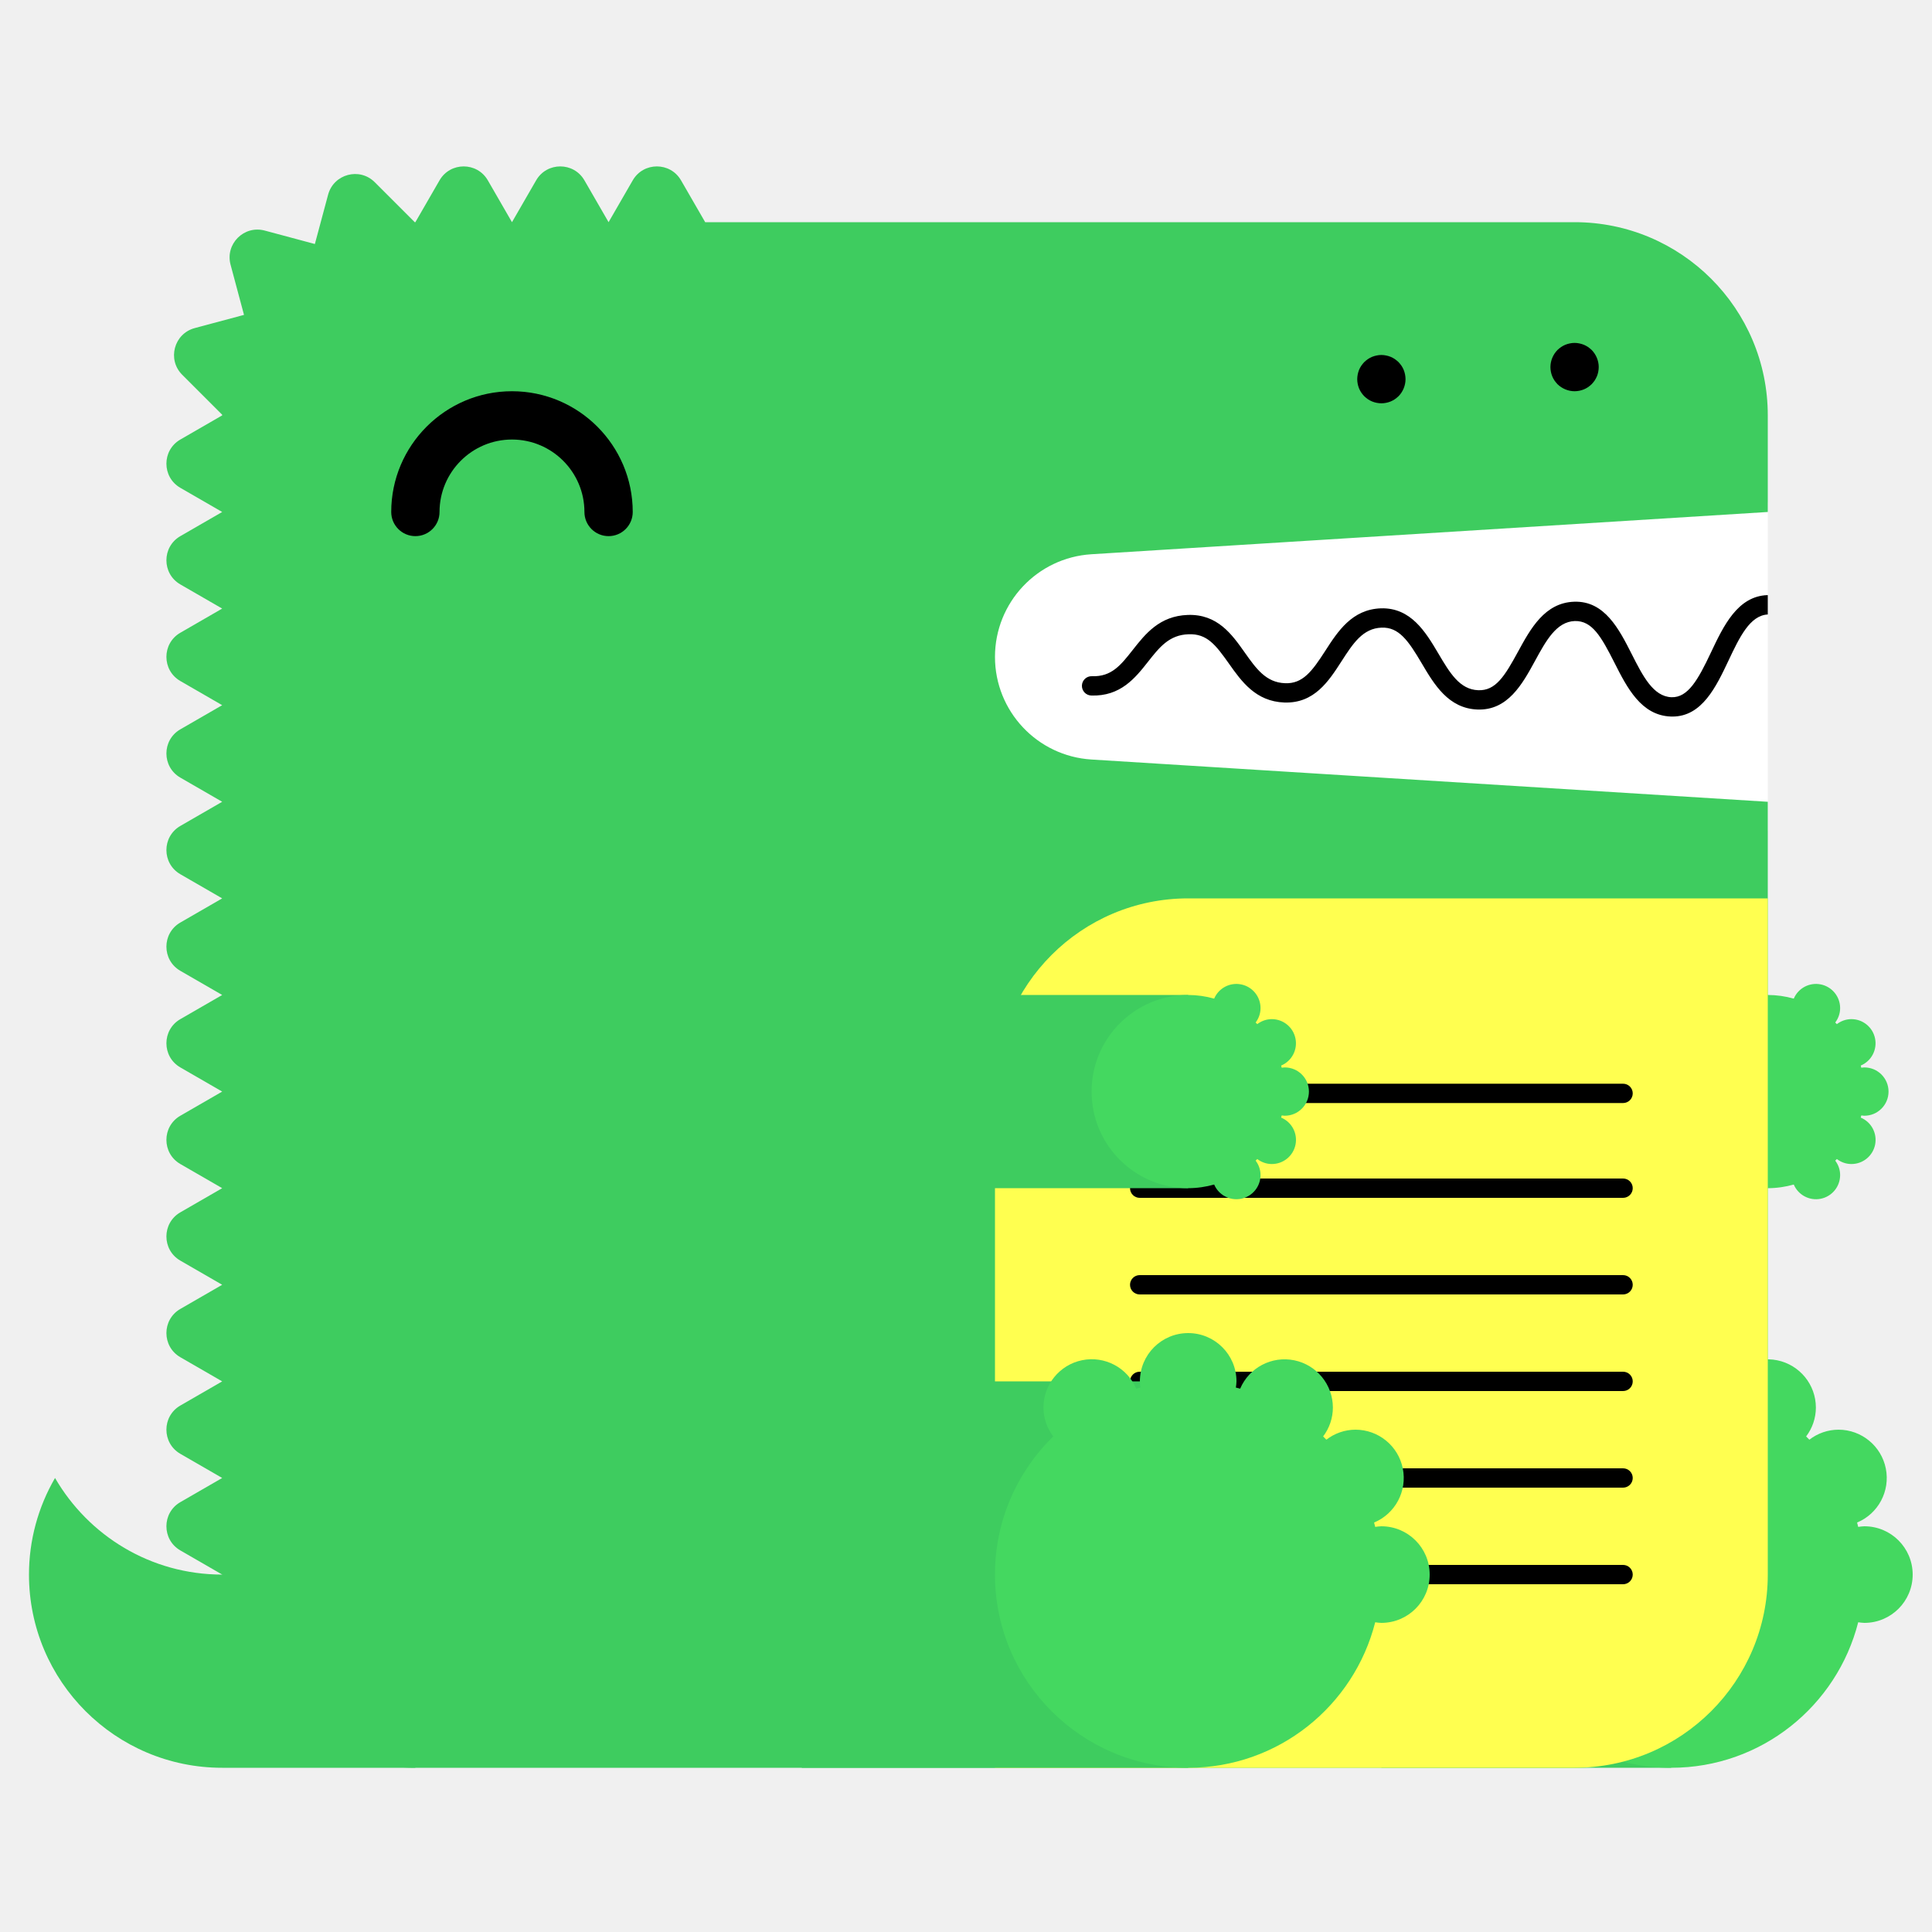
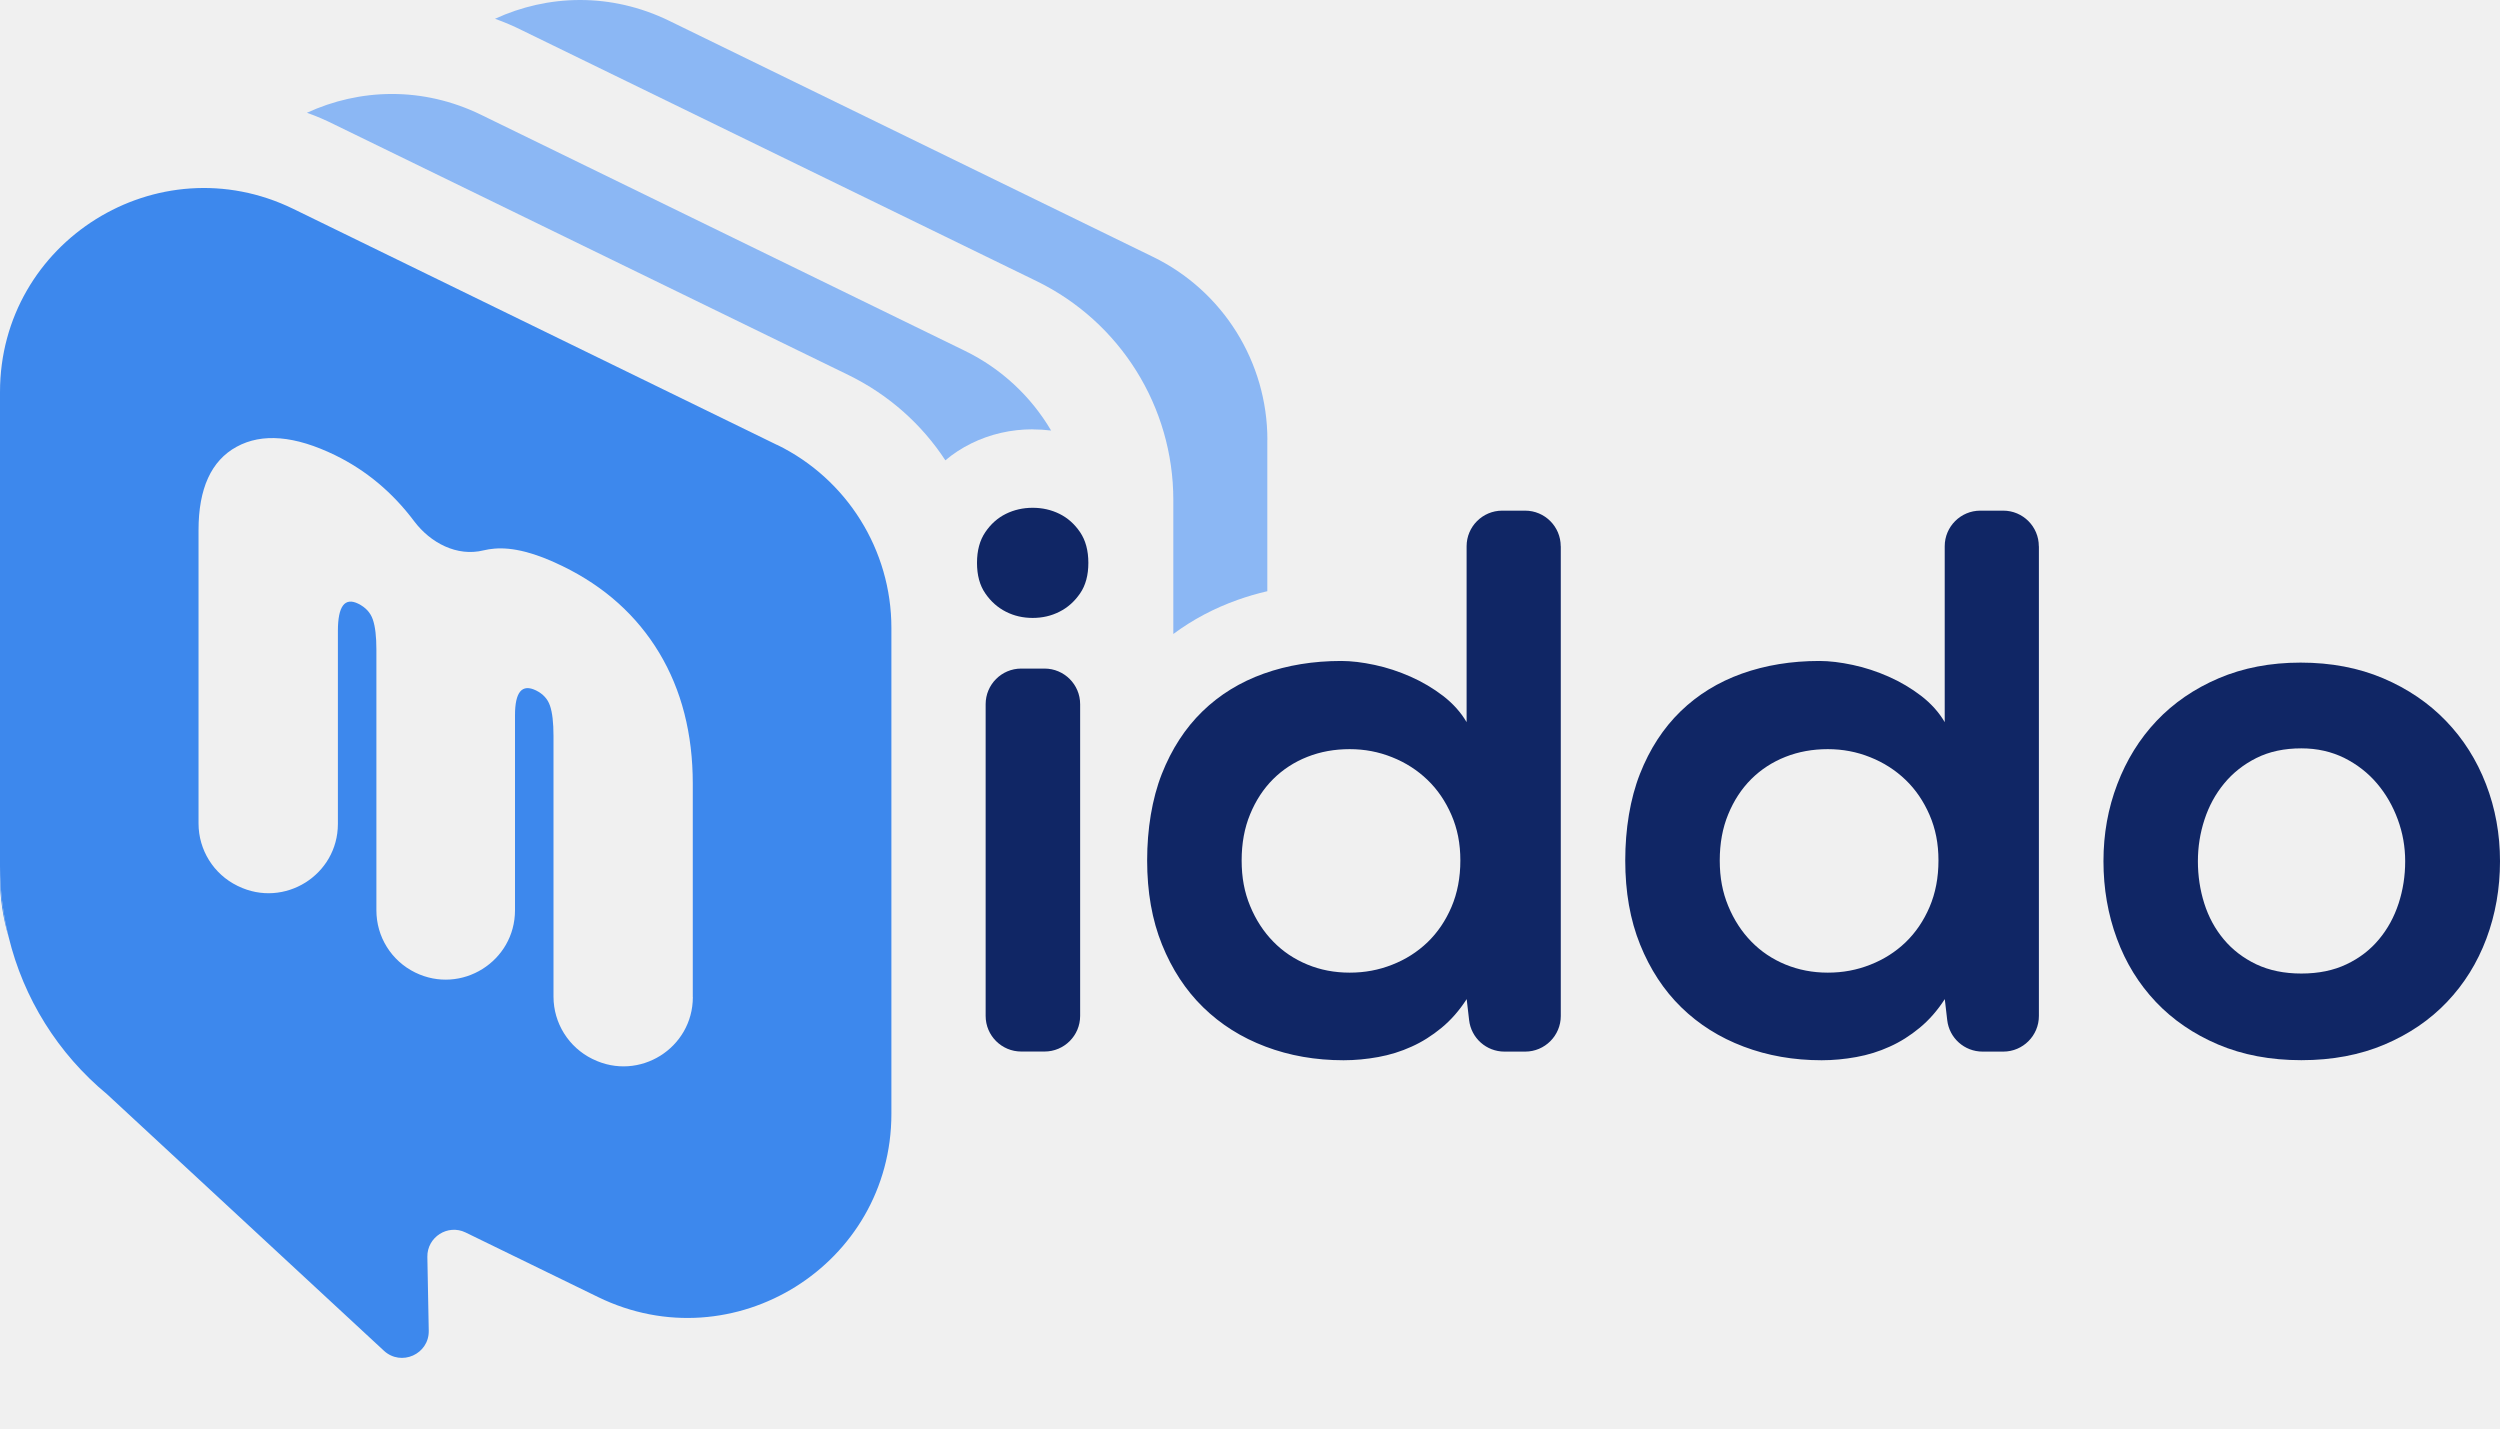
- <svg xmlns="http://www.w3.org/2000/svg" width="200" height="200" viewBox="0 0 200 200">
-   <g fill="none" fill-rule="evenodd">
-     <path fill="#FFF" d="M99 52h84v34H99z" />
-     <path d="M23 163c-7.398 0-13.843-4.027-17.303-10A19.886 19.886 0 0 0 3 163c0 11.046 8.954 20 20 20h20v-20H23z" fill="#3ECC5F" />
-     <path d="M112.98 57.376L183 53V43c0-11.046-8.954-20-20-20H73l-2.5-4.33c-1.112-1.925-3.889-1.925-5 0L63 23l-2.5-4.33c-1.111-1.925-3.889-1.925-5 0L53 23l-2.5-4.33c-1.111-1.925-3.889-1.925-5 0L43 23c-.022 0-.042.003-.065.003l-4.142-4.141c-1.57-1.571-4.252-.853-4.828 1.294l-1.369 5.104-5.192-1.392c-2.148-.575-4.111 1.389-3.535 3.536l1.39 5.193-5.102 1.367c-2.148.576-2.867 3.259-1.296 4.83l4.142 4.142c0 .021-.003.042-.003.064l-4.33 2.5c-1.925 1.111-1.925 3.889 0 5L23 53l-4.33 2.5c-1.925 1.111-1.925 3.889 0 5L23 63l-4.33 2.5c-1.925 1.111-1.925 3.889 0 5L23 73l-4.33 2.5c-1.925 1.111-1.925 3.889 0 5L23 83l-4.33 2.5c-1.925 1.111-1.925 3.889 0 5L23 93l-4.33 2.5c-1.925 1.111-1.925 3.889 0 5L23 103l-4.33 2.5c-1.925 1.111-1.925 3.889 0 5L23 113l-4.33 2.5c-1.925 1.111-1.925 3.889 0 5L23 123l-4.33 2.5c-1.925 1.111-1.925 3.889 0 5L23 133l-4.33 2.5c-1.925 1.111-1.925 3.889 0 5L23 143l-4.33 2.5c-1.925 1.111-1.925 3.889 0 5L23 153l-4.33 2.5c-1.925 1.111-1.925 3.889 0 5L23 163c0 11.046 8.954 20 20 20h120c11.046 0 20-8.954 20-20V83l-70.02-4.376A10.645 10.645 0 0 1 103 68c0-5.621 4.37-10.273 9.98-10.624" fill="#3ECC5F" />
-     <path fill="#3ECC5F" d="M143 183h30v-40h-30z" />
-     <path d="M193 158c-.219 0-.428.037-.639.064-.038-.15-.074-.301-.116-.451A5 5 0 0 0 190.32 148a4.96 4.96 0 0 0-3.016 1.036 26.531 26.531 0 0 0-.335-.336 4.955 4.955 0 0 0 1.011-2.987 5 5 0 0 0-9.599-1.959c-.148-.042-.297-.077-.445-.115.027-.211.064-.42.064-.639a5 5 0 0 0-5-5 5 5 0 0 0-5 5c0 .219.037.428.064.639-.148.038-.297.073-.445.115a4.998 4.998 0 0 0-9.599 1.959c0 1.125.384 2.151 1.011 2.987-3.717 3.632-6.031 8.693-6.031 14.3 0 11.046 8.954 20 20 20 9.339 0 17.16-6.41 19.361-15.064.211.027.42.064.639.064a5 5 0 0 0 5-5 5 5 0 0 0-5-5" fill="#44D860" />
-     <path fill="#3ECC5F" d="M153 123h30v-20h-30z" />
-     <path d="M193 115.5a2.5 2.5 0 1 0 0-5c-.109 0-.214.019-.319.032-.02-.075-.037-.15-.058-.225a2.501 2.501 0 0 0-.963-4.807c-.569 0-1.088.197-1.508.518a6.653 6.653 0 0 0-.168-.168c.314-.417.506-.931.506-1.494a2.5 2.5 0 0 0-4.8-.979A9.987 9.987 0 0 0 183 103c-5.522 0-10 4.478-10 10s4.478 10 10 10c.934 0 1.833-.138 2.69-.377a2.5 2.5 0 0 0 4.8-.979c0-.563-.192-1.077-.506-1.494.057-.055.113-.111.168-.168.42.321.939.518 1.508.518a2.5 2.5 0 0 0 .963-4.807c.021-.074.038-.15.058-.225.105.013.21.032.319.032" fill="#44D860" />
-     <path d="M63 55.5a2.5 2.5 0 0 1-2.5-2.5c0-4.136-3.364-7.5-7.5-7.5s-7.5 3.364-7.5 7.5a2.5 2.5 0 1 1-5 0c0-6.893 5.607-12.5 12.5-12.5S65.5 46.107 65.5 53a2.5 2.5 0 0 1-2.5 2.5" fill="#000" />
-     <path d="M103 183h60c11.046 0 20-8.954 20-20V93h-60c-11.046 0-20 8.954-20 20v70z" fill="#FFFF50" />
-     <path d="M168.02 124h-50.04a1 1 0 1 1 0-2h50.04a1 1 0 1 1 0 2m0 20h-50.04a1 1 0 1 1 0-2h50.04a1 1 0 1 1 0 2m0 20h-50.04a1 1 0 1 1 0-2h50.04a1 1 0 1 1 0 2m0-49.814h-50.04a1 1 0 1 1 0-2h50.04a1 1 0 1 1 0 2m0 19.814h-50.04a1 1 0 1 1 0-2h50.04a1 1 0 1 1 0 2m0 20h-50.04a1 1 0 1 1 0-2h50.04a1 1 0 1 1 0 2M183 61.611c-.012 0-.022-.006-.034-.005-3.09.105-4.552 3.196-5.842 5.923-1.346 2.85-2.387 4.703-4.093 4.647-1.889-.068-2.969-2.202-4.113-4.46-1.314-2.594-2.814-5.536-5.963-5.426-3.046.104-4.513 2.794-5.807 5.167-1.377 2.528-2.314 4.065-4.121 3.994-1.927-.07-2.951-1.805-4.136-3.813-1.321-2.236-2.848-4.75-5.936-4.664-2.994.103-4.465 2.385-5.763 4.4-1.373 2.13-2.335 3.428-4.165 3.351-1.973-.07-2.992-1.51-4.171-3.177-1.324-1.873-2.816-3.993-5.895-3.89-2.928.1-4.399 1.97-5.696 3.618-1.232 1.564-2.194 2.802-4.229 2.724a1 1 0 0 0-.072 2c3.017.101 4.545-1.8 5.872-3.487 1.177-1.496 2.193-2.787 4.193-2.855 1.926-.082 2.829 1.115 4.195 3.045 1.297 1.834 2.769 3.914 5.731 4.021 3.103.104 4.596-2.215 5.918-4.267 1.182-1.834 2.202-3.417 4.15-3.484 1.793-.067 2.769 1.35 4.145 3.681 1.297 2.197 2.766 4.686 5.787 4.796 3.125.108 4.634-2.62 5.949-5.035 1.139-2.088 2.214-4.06 4.119-4.126 1.793-.042 2.728 1.595 4.111 4.33 1.292 2.553 2.757 5.445 5.825 5.556l.169.003c3.064 0 4.518-3.075 5.805-5.794 1.139-2.41 2.217-4.68 4.067-4.773v-2z" fill="#000" />
-     <path fill="#3ECC5F" d="M83 183h40v-40H83z" />
-     <path d="M143 158c-.219 0-.428.037-.639.064-.038-.15-.074-.301-.116-.451A5 5 0 0 0 140.32 148a4.96 4.96 0 0 0-3.016 1.036 26.531 26.531 0 0 0-.335-.336 4.955 4.955 0 0 0 1.011-2.987 5 5 0 0 0-9.599-1.959c-.148-.042-.297-.077-.445-.115.027-.211.064-.42.064-.639a5 5 0 0 0-5-5 5 5 0 0 0-5 5c0 .219.037.428.064.639-.148.038-.297.073-.445.115a4.998 4.998 0 0 0-9.599 1.959c0 1.125.384 2.151 1.011 2.987-3.717 3.632-6.031 8.693-6.031 14.3 0 11.046 8.954 20 20 20 9.339 0 17.16-6.41 19.361-15.064.211.027.42.064.639.064a5 5 0 0 0 5-5 5 5 0 0 0-5-5" fill="#44D860" />
-     <path fill="#3ECC5F" d="M83 123h40v-20H83z" />
-     <path d="M133 115.5a2.5 2.5 0 1 0 0-5c-.109 0-.214.019-.319.032-.02-.075-.037-.15-.058-.225a2.501 2.501 0 0 0-.963-4.807c-.569 0-1.088.197-1.508.518a6.653 6.653 0 0 0-.168-.168c.314-.417.506-.931.506-1.494a2.5 2.5 0 0 0-4.8-.979A9.987 9.987 0 0 0 123 103c-5.522 0-10 4.478-10 10s4.478 10 10 10c.934 0 1.833-.138 2.69-.377a2.5 2.5 0 0 0 4.8-.979c0-.563-.192-1.077-.506-1.494.057-.055.113-.111.168-.168.42.321.939.518 1.508.518a2.5 2.5 0 0 0 .963-4.807c.021-.074.038-.15.058-.225.105.013.21.032.319.032" fill="#44D860" />
-     <path d="M143 41.75c-.16 0-.33-.02-.49-.05a2.52 2.52 0 0 1-.47-.14c-.15-.06-.29-.14-.431-.23-.13-.09-.259-.2-.38-.31-.109-.12-.219-.24-.309-.38s-.17-.28-.231-.43a2.619 2.619 0 0 1-.189-.96c0-.16.02-.33.05-.49.03-.16.08-.31.139-.47.061-.15.141-.29.231-.43.09-.13.2-.26.309-.38.121-.11.25-.22.38-.31.141-.09.281-.17.431-.23.149-.06.31-.11.47-.14.32-.07.65-.07.98 0 .159.03.32.08.47.14.149.06.29.14.43.23.13.09.259.2.38.31.11.12.22.25.31.38.09.14.17.28.23.43.06.16.11.31.14.47.029.16.05.33.05.49 0 .66-.271 1.31-.73 1.77-.121.11-.25.22-.38.31-.14.09-.281.17-.43.23a2.565 2.565 0 0 1-.96.19m20-1.25c-.66 0-1.3-.27-1.771-.73a3.802 3.802 0 0 1-.309-.38c-.09-.14-.17-.28-.231-.43a2.619 2.619 0 0 1-.189-.96c0-.66.27-1.3.729-1.77.121-.11.25-.22.38-.31.141-.09.281-.17.431-.23.149-.06.31-.11.47-.14.32-.07.66-.07.98 0 .159.03.32.08.47.14.149.06.29.14.43.23.13.09.259.2.38.31.459.47.73 1.11.73 1.77 0 .16-.021.33-.05.49-.03.16-.08.32-.14.47-.07.15-.14.29-.23.43-.09.13-.2.26-.31.38-.121.11-.25.22-.38.31-.14.09-.281.17-.43.23a2.565 2.565 0 0 1-.96.19" fill="#000" />
+ <svg xmlns="http://www.w3.org/2000/svg" width="70" height="40" viewBox="0 0 70 40" fill="none">
+   <g clip-path="url(#clip0_9817_38201)">
+     <path d="M28.915 12.021C28.305 12.021 27.725 12.155 27.193 12.417C26.932 12.546 26.69 12.703 26.47 12.889C25.813 11.883 24.885 11.053 23.761 10.503L9.364 3.487C9.114 3.362 8.858 3.249 8.593 3.158C10.066 2.479 11.831 2.413 13.476 3.217L27.017 9.823C28.045 10.324 28.874 11.108 29.431 12.055C29.262 12.034 29.091 12.023 28.915 12.023V12.021Z" fill="#8BB7F4" />
+     <path d="M35.485 12.318V16.554C35.199 16.62 34.923 16.701 34.653 16.797C33.998 17.03 33.394 17.349 32.853 17.752V13.998C32.853 11.393 31.369 9.015 29.028 7.873L14.628 0.854C14.379 0.729 14.123 0.619 13.86 0.526C15.333 -0.152 17.098 -0.218 18.743 0.585L32.282 7.191C34.245 8.145 35.487 10.14 35.487 12.318H35.485Z" fill="#8BB7F4" />
+     <path d="M21.754 12.456L8.213 5.849C4.42 3.999 0 6.76 0 10.979V24.259C0 24.936 0.086 25.602 0.243 26.239C0.659 27.95 1.618 29.497 3 30.641L10.75 37.821C11.233 38.267 12.016 37.918 12.005 37.261L11.966 35.193C11.957 34.638 12.539 34.266 13.038 34.51L16.747 36.318C20.537 38.167 24.959 35.41 24.959 31.187V17.58C24.959 15.403 23.716 13.409 21.756 12.454L21.754 12.456ZM19.4 27.916C19.4 29.35 17.898 30.288 16.608 29.66L16.588 29.651C15.922 29.325 15.498 28.647 15.498 27.907V20.61C15.498 20.233 15.465 19.946 15.399 19.758C15.335 19.569 15.204 19.429 15.009 19.332C14.615 19.141 14.42 19.373 14.42 20.027V25.487C14.42 26.921 12.918 27.861 11.627 27.231C11.293 27.068 11.02 26.817 10.832 26.515C10.643 26.214 10.539 25.858 10.539 25.487V18.192C10.539 17.825 10.507 17.544 10.44 17.349C10.374 17.154 10.238 17.007 10.03 16.903C9.651 16.719 9.461 16.973 9.461 17.666V23.068C9.461 24.502 7.959 25.44 6.668 24.812L6.649 24.803C5.981 24.477 5.559 23.799 5.559 23.058V14.841C5.559 13.677 5.915 12.898 6.625 12.51C7.338 12.12 8.255 12.197 9.381 12.744C10.251 13.169 10.99 13.786 11.597 14.595C12.053 15.202 12.8 15.594 13.539 15.41C13.638 15.387 13.74 15.369 13.842 15.362C14.357 15.317 14.995 15.48 15.752 15.852C16.93 16.425 17.83 17.236 18.459 18.28C19.085 19.323 19.398 20.546 19.398 21.946V27.916H19.4Z" fill="#3D88ED" />
+     <path d="M0.243 26.239C0.086 25.712 0 25.161 0 24.588V24.259C0 24.937 0.086 25.602 0.243 26.239Z" fill="#3D88ED" />
+     <path d="M27.356 15.761C27.356 15.415 27.433 15.129 27.589 14.9C27.744 14.671 27.936 14.501 28.165 14.388C28.394 14.275 28.645 14.218 28.915 14.218C29.186 14.218 29.436 14.275 29.665 14.388C29.894 14.501 30.086 14.671 30.242 14.9C30.397 15.129 30.474 15.415 30.474 15.761C30.474 16.106 30.397 16.391 30.242 16.616C30.086 16.842 29.894 17.014 29.665 17.128C29.436 17.245 29.186 17.302 28.915 17.302C28.645 17.302 28.394 17.245 28.165 17.128C27.936 17.012 27.744 16.842 27.589 16.616C27.433 16.391 27.356 16.106 27.356 15.761ZM30.244 19.717V28.446C30.244 28.996 29.798 29.443 29.246 29.443H28.595C28.045 29.443 27.598 28.997 27.598 28.446V19.717C27.598 19.168 28.043 18.72 28.595 18.72H29.246C29.796 18.72 30.244 19.166 30.244 19.717Z" fill="#102665" />
+     <path d="M29.928 24.092C29.928 24.921 30.027 25.7 30.222 26.425V21.697C30.027 22.433 29.928 23.237 29.928 24.091V24.092Z" fill="#102665" />
+     <path d="M43.702 15.299V28.448C43.702 28.997 43.256 29.445 42.705 29.445H42.125C41.618 29.445 41.192 29.066 41.135 28.562L41.067 27.975C40.863 28.292 40.628 28.561 40.363 28.779C40.098 28.997 39.819 29.175 39.522 29.307C39.227 29.442 38.915 29.538 38.591 29.597C38.267 29.656 37.943 29.687 37.619 29.687C36.837 29.687 36.108 29.56 35.435 29.305C34.762 29.051 34.18 28.684 33.69 28.206C33.199 27.727 32.816 27.141 32.537 26.45C32.257 25.759 32.12 24.973 32.12 24.092C32.12 23.212 32.257 22.368 32.531 21.67C32.807 20.972 33.185 20.389 33.668 19.919C34.151 19.45 34.724 19.098 35.387 18.861C36.049 18.625 36.772 18.507 37.555 18.507C37.837 18.507 38.149 18.545 38.491 18.618C38.833 18.691 39.167 18.801 39.495 18.946C39.823 19.091 40.125 19.27 40.405 19.484C40.684 19.699 40.904 19.945 41.065 20.22V15.295C41.065 14.746 41.511 14.298 42.062 14.298H42.703C43.253 14.298 43.7 14.744 43.7 15.295L43.702 15.299ZM37.791 20.976C37.368 20.976 36.973 21.047 36.606 21.192C36.239 21.337 35.92 21.545 35.648 21.815C35.376 22.087 35.161 22.415 35.004 22.798C34.844 23.183 34.766 23.614 34.766 24.094C34.766 24.574 34.844 24.984 35.004 25.369C35.163 25.754 35.378 26.085 35.648 26.362C35.918 26.64 36.239 26.856 36.606 27.007C36.973 27.159 37.367 27.234 37.791 27.234C38.215 27.234 38.604 27.161 38.981 27.012C39.359 26.864 39.688 26.654 39.97 26.384C40.252 26.112 40.476 25.782 40.641 25.396C40.807 25.007 40.89 24.574 40.89 24.094C40.89 23.614 40.807 23.204 40.641 22.82C40.474 22.435 40.251 22.107 39.97 21.837C39.687 21.565 39.357 21.353 38.981 21.203C38.604 21.051 38.208 20.976 37.791 20.976Z" fill="#102665" />
+     <path d="M57.089 15.299V28.448C57.089 28.997 56.643 29.445 56.092 29.445H55.512C55.005 29.445 54.579 29.066 54.522 28.562L54.454 27.975C54.25 28.292 54.015 28.561 53.75 28.779C53.486 28.997 53.206 29.175 52.909 29.307C52.614 29.442 52.302 29.538 51.978 29.597C51.654 29.656 51.33 29.687 51.006 29.687C50.224 29.687 49.495 29.56 48.822 29.305C48.149 29.051 47.567 28.684 47.077 28.206C46.586 27.727 46.203 27.141 45.924 26.45C45.644 25.759 45.507 24.973 45.507 24.092C45.507 23.212 45.644 22.368 45.918 21.67C46.192 20.972 46.572 20.389 47.055 19.919C47.538 19.45 48.111 19.098 48.774 18.861C49.436 18.625 50.159 18.507 50.942 18.507C51.224 18.507 51.536 18.545 51.878 18.618C52.22 18.691 52.555 18.801 52.882 18.946C53.21 19.091 53.512 19.27 53.792 19.484C54.071 19.699 54.291 19.945 54.452 20.22V15.295C54.452 14.746 54.898 14.298 55.449 14.298H56.09C56.64 14.298 57.087 14.744 57.087 15.295L57.089 15.299ZM51.178 20.976C50.755 20.976 50.36 21.047 49.993 21.192C49.626 21.337 49.307 21.545 49.035 21.815C48.763 22.087 48.548 22.415 48.391 22.798C48.231 23.183 48.153 23.614 48.153 24.094C48.153 24.574 48.231 24.984 48.391 25.369C48.55 25.754 48.765 26.085 49.035 26.362C49.305 26.64 49.626 26.856 49.993 27.007C50.36 27.157 50.754 27.234 51.178 27.234C51.602 27.234 51.991 27.161 52.368 27.012C52.746 26.864 53.075 26.654 53.357 26.384C53.639 26.112 53.863 25.782 54.028 25.396C54.194 25.007 54.277 24.574 54.277 24.094C54.277 23.614 54.194 23.204 54.028 22.82C53.861 22.435 53.638 22.107 53.357 21.837C53.074 21.565 52.744 21.353 52.368 21.203C51.991 21.051 51.595 20.976 51.178 20.976Z" fill="#102665" />
+     <path d="M64.416 18.553C65.269 18.553 66.04 18.7 66.728 18.992C67.415 19.284 68.002 19.683 68.487 20.186C68.974 20.691 69.347 21.28 69.608 21.957C69.869 22.633 70 23.353 70 24.114C70 24.875 69.873 25.605 69.619 26.282C69.365 26.959 68.998 27.549 68.519 28.052C68.04 28.557 67.456 28.954 66.769 29.246C66.081 29.538 65.304 29.685 64.438 29.685C63.572 29.685 62.794 29.538 62.107 29.246C61.42 28.954 60.838 28.555 60.362 28.052C59.886 27.549 59.522 26.959 59.273 26.282C59.023 25.605 58.897 24.882 58.897 24.114C58.897 23.346 59.026 22.633 59.284 21.957C59.542 21.28 59.907 20.689 60.383 20.186C60.859 19.683 61.439 19.284 62.123 18.992C62.807 18.7 63.572 18.553 64.418 18.553H64.416ZM64.438 20.954C63.958 20.954 63.539 21.044 63.179 21.224C62.82 21.404 62.519 21.642 62.275 21.939C62.032 22.234 61.849 22.571 61.726 22.948C61.602 23.326 61.541 23.715 61.541 24.117C61.541 24.52 61.6 24.919 61.72 25.297C61.84 25.675 62.021 26.01 62.265 26.302C62.508 26.593 62.811 26.826 63.174 27C63.538 27.172 63.958 27.259 64.438 27.259C64.918 27.259 65.338 27.173 65.702 27C66.065 26.828 66.368 26.595 66.611 26.302C66.855 26.01 67.037 25.675 67.161 25.297C67.284 24.919 67.345 24.527 67.345 24.117C67.345 23.707 67.277 23.326 67.139 22.948C67.001 22.571 66.808 22.234 66.558 21.939C66.307 21.643 66.002 21.405 65.643 21.224C65.283 21.046 64.882 20.954 64.438 20.954Z" fill="#102665" />
  </g>
+   <defs>
+     <clipPath id="clip0_9817_38201">
+       <rect width="70" height="39.565" fill="white" />
+     </clipPath>
+   </defs>
</svg>
